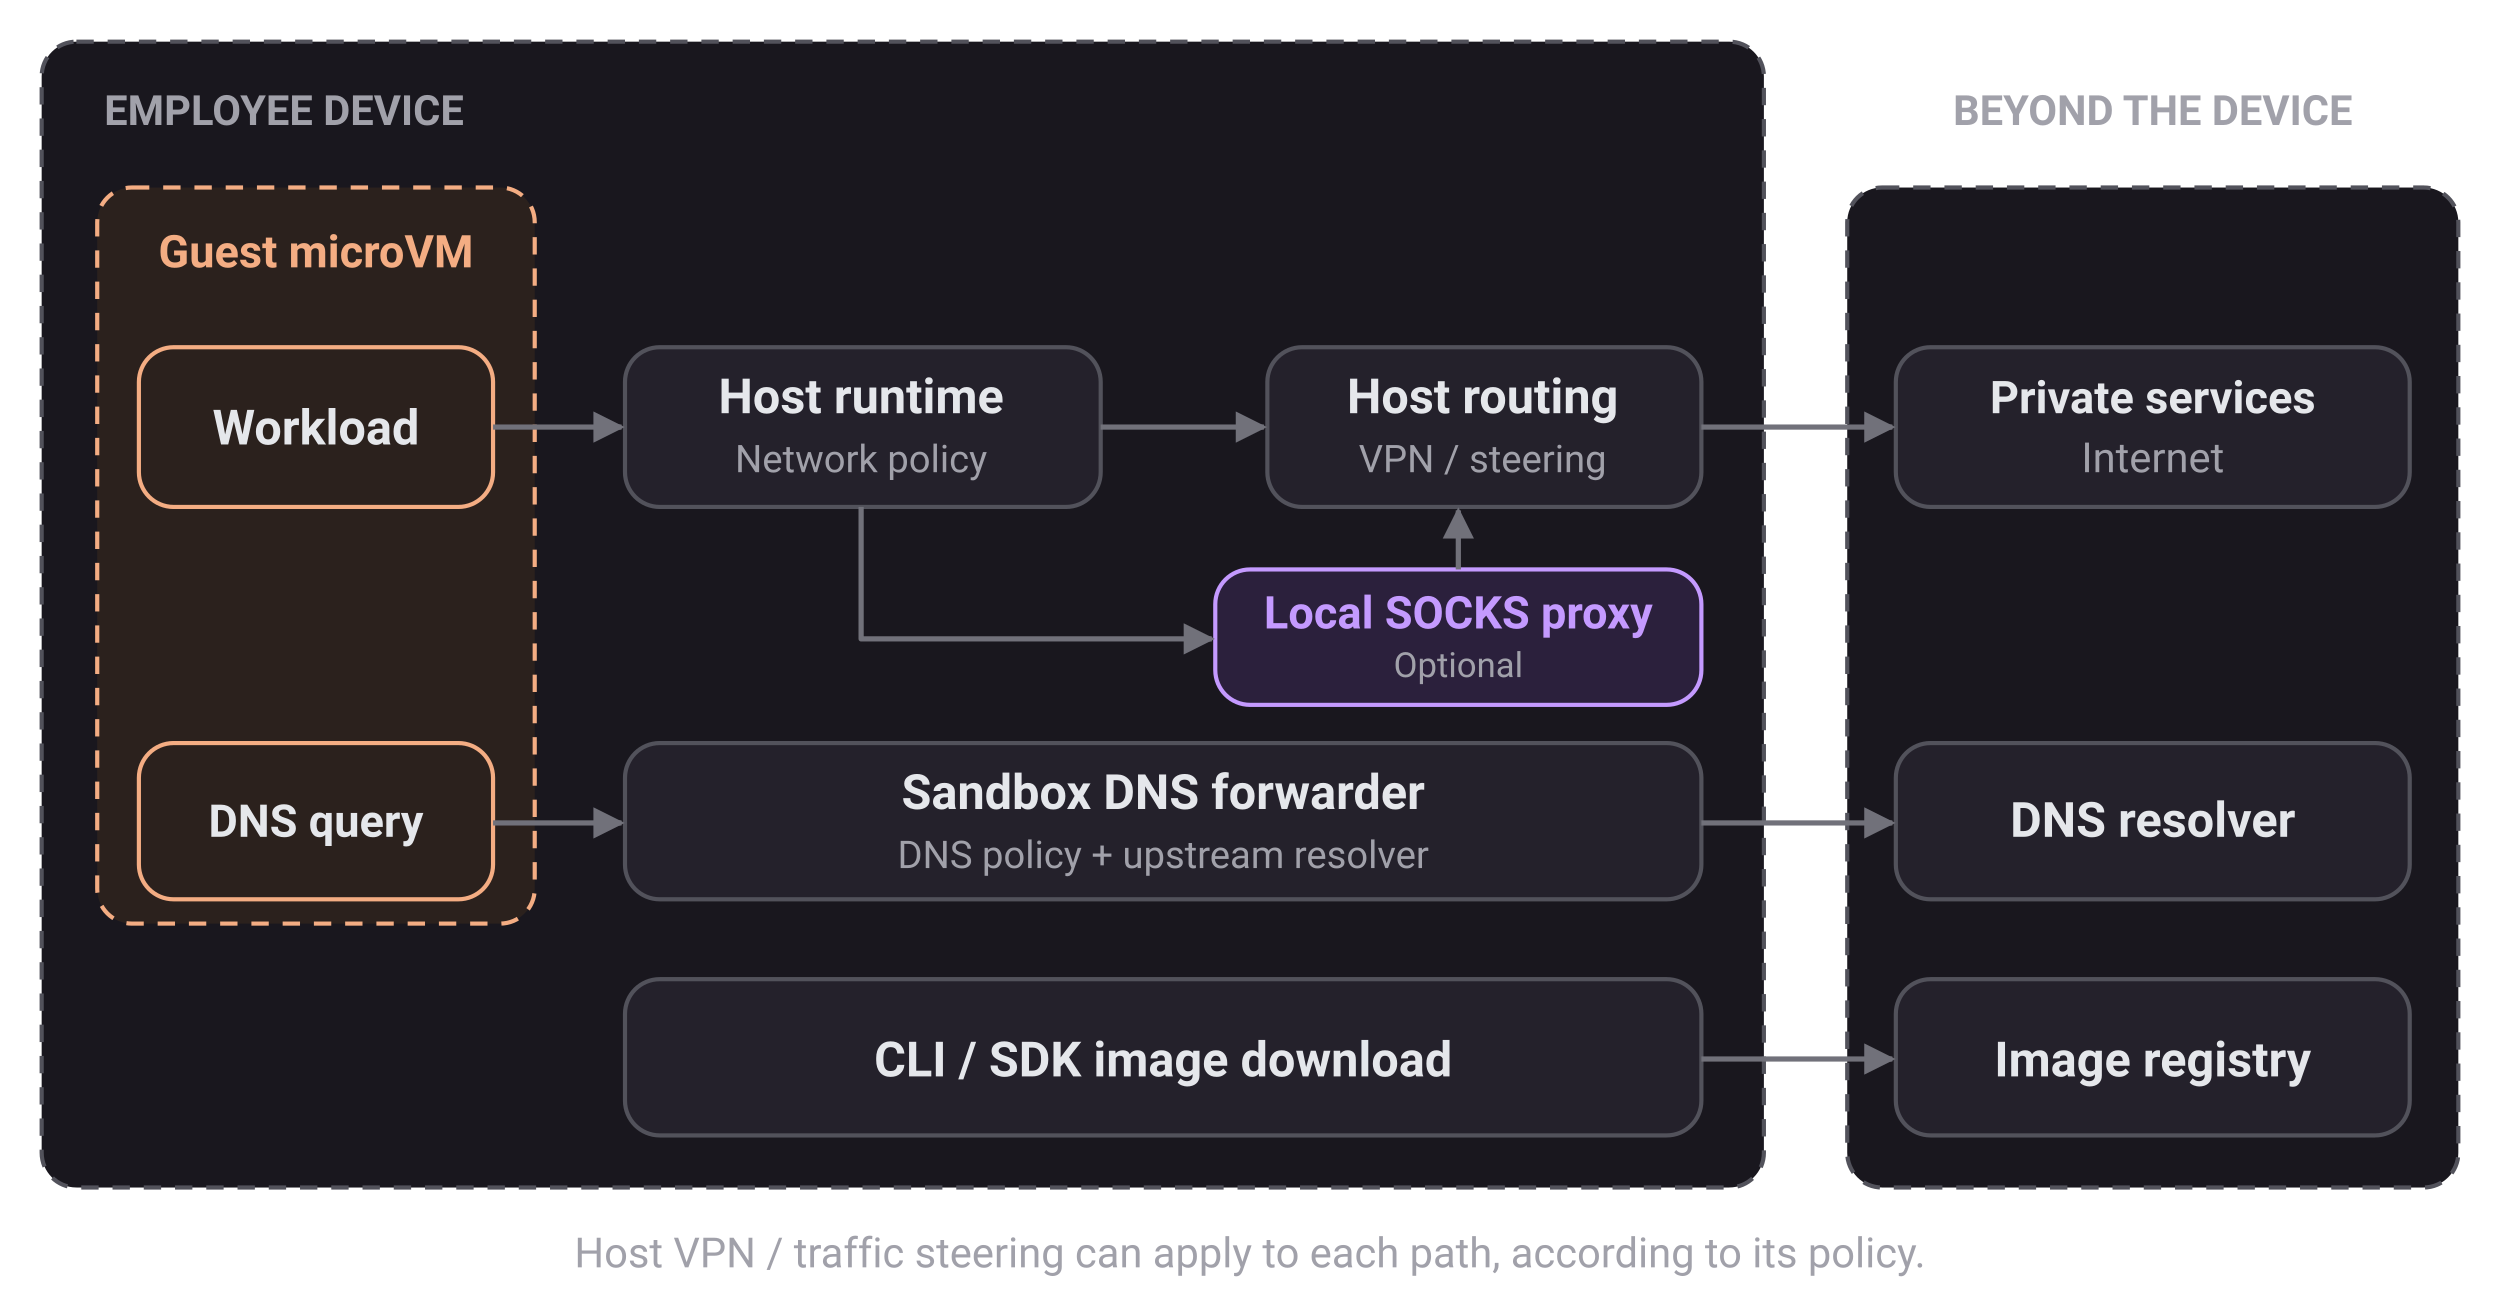
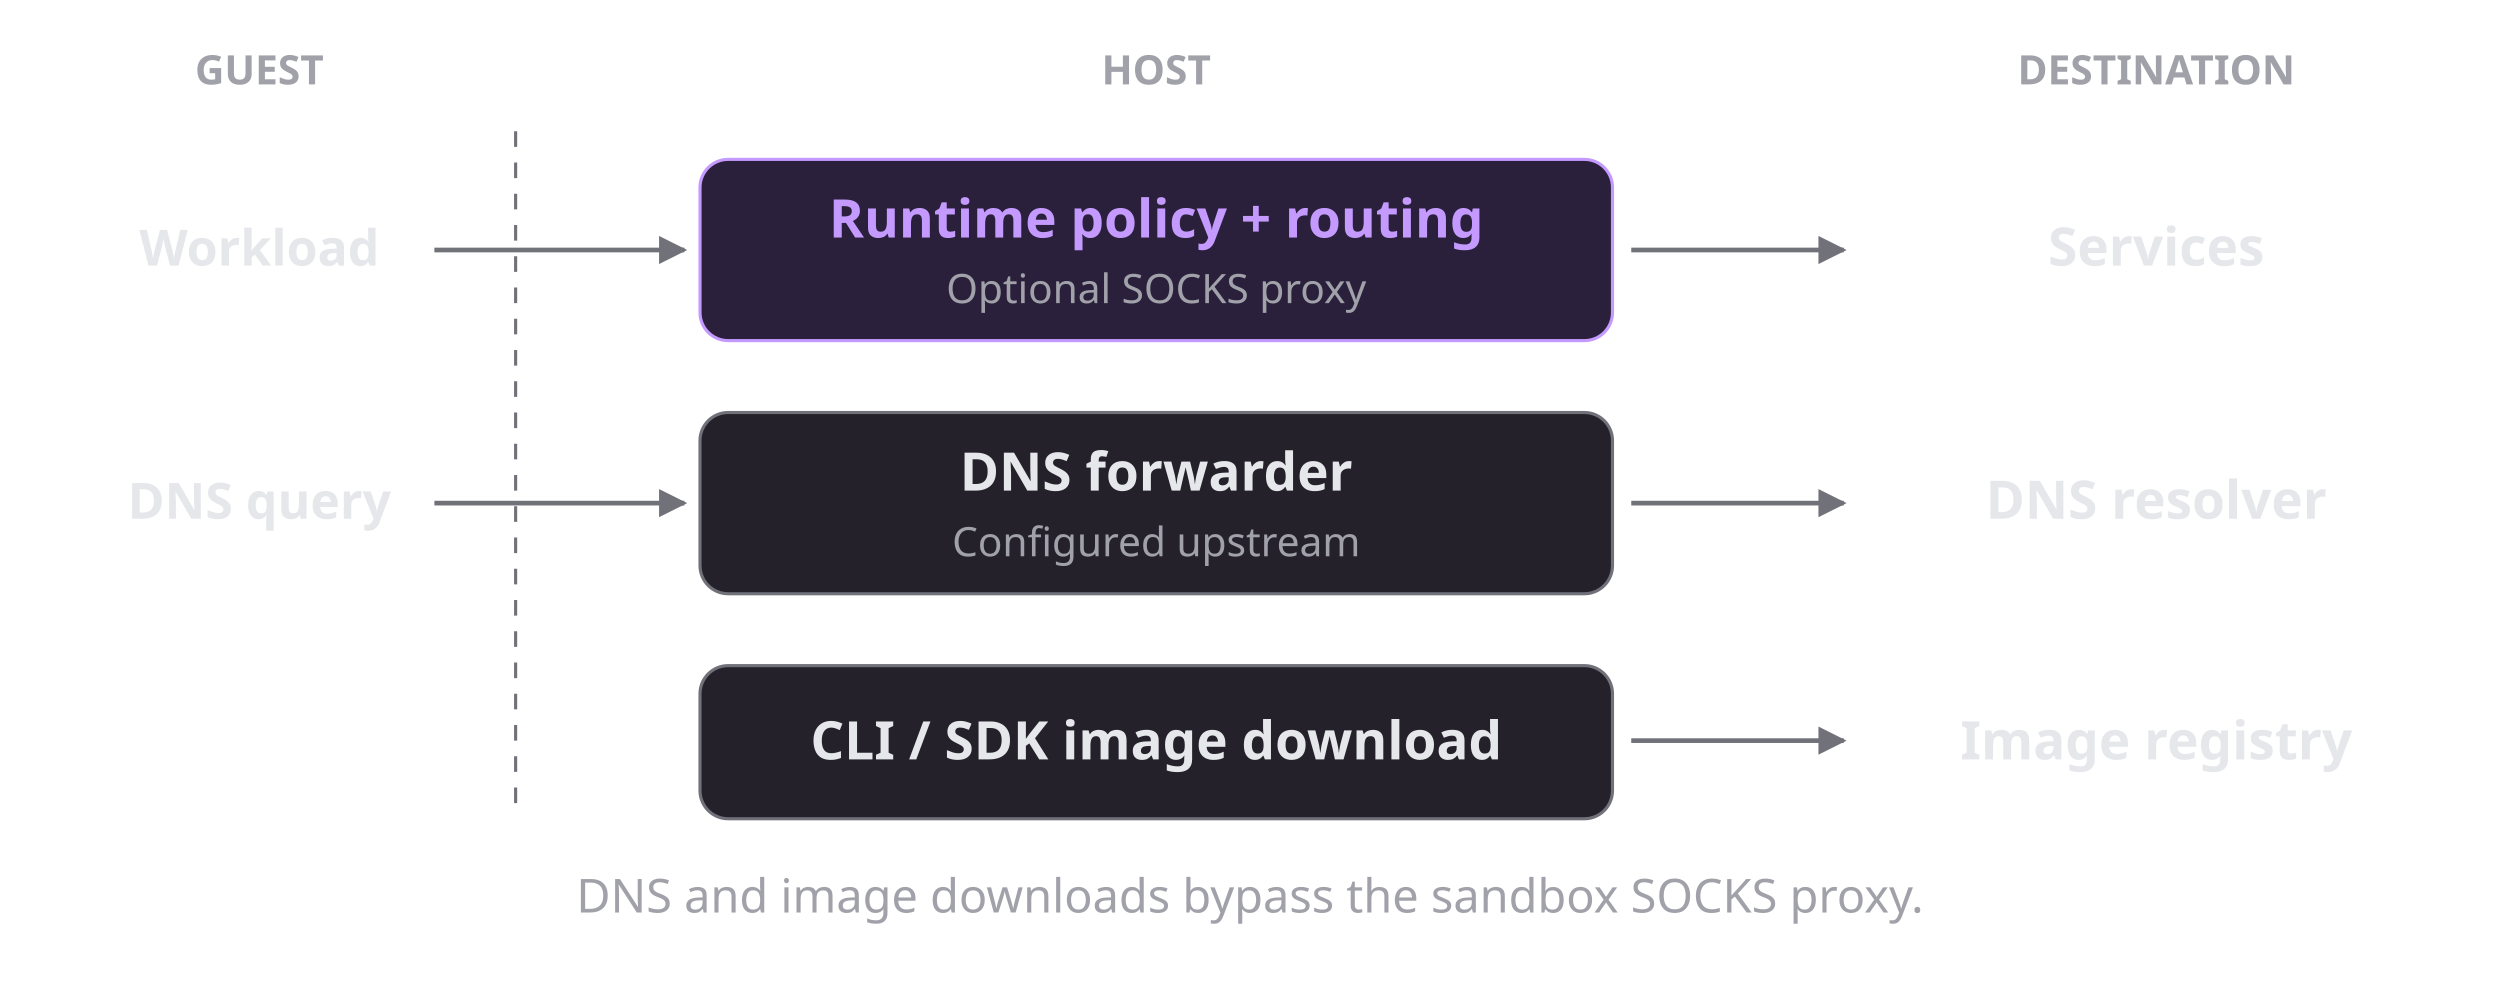
- <svg xmlns="http://www.w3.org/2000/svg" viewBox="0 0 720 374" width="720" role="img" aria-labelledby="title description" font-family="ui-sans-serif, -apple-system, BlinkMacSystemFont, 'Segoe UI', Roboto, Helvetica, Arial, sans-serif">
+ <svg xmlns="http://www.w3.org/2000/svg" viewBox="0 0 800 320" width="800" role="img" aria-labelledby="title description" font-family="ui-sans-serif, system-ui, sans-serif">
  <defs>
-     <marker id="arrow" viewBox="0 0 10 10" refX="9" refY="5" markerWidth="6" markerHeight="6" orient="auto-start-reverse">
-       <path d="M 0 0 L 10 5 L 0 10 z" fill="#71717a" />
+     <marker id="arrow" viewBox="0 0 10 10" refX="9" refY="5" markerWidth="6" markerHeight="6" orient="auto">
+       <path d="M0 0 L10 5 L0 10Z" fill="#71717a" />
    </marker>
  </defs>
-   <rect x="12" y="12" width="496" height="330" rx="10" fill="#19171e" stroke="#52525b" stroke-width="1.2" stroke-dasharray="5 4" />
-   <text x="30" y="36" text-anchor="start" font-size="12" font-weight="600" fill="#a1a1aa">EMPLOYEE DEVICE</text>
-   <rect x="532" y="54" width="176" height="288" rx="10" fill="#19171e" stroke="#52525b" stroke-width="1.2" stroke-dasharray="5 4" />
-   <text x="620" y="36" text-anchor="middle" font-size="12" font-weight="600" fill="#a1a1aa">BEYOND THE DEVICE</text>
-   <rect x="28" y="54" width="126" height="212" rx="10" fill="#2b211d" stroke="#f4ad83" stroke-width="1.2" stroke-dasharray="5 4" />
-   <text x="91" y="77" text-anchor="middle" font-size="13" font-weight="600" fill="#f4ad83">Guest microVM</text>
-   <rect x="40" y="100" width="102" height="46" rx="10" fill="#2b211d" stroke="#f4ad83" stroke-width="1.2" />
-   <text x="91" y="128" text-anchor="middle" font-size="14" font-weight="600" fill="#e5e7eb">Workload</text>
-   <rect x="180" y="100" width="137" height="46" rx="10" fill="#24212b" stroke="#52525b" stroke-width="1.2" />
-   <text x="248" y="119" text-anchor="middle" font-size="14" font-weight="600" fill="#e5e7eb">Host runtime</text>
-   <text x="248" y="136" text-anchor="middle" font-size="11" font-weight="400" fill="#a1a1aa">Network policy</text>
-   <rect x="365" y="100" width="125" height="46" rx="10" fill="#24212b" stroke="#52525b" stroke-width="1.2" />
-   <text x="427" y="119" text-anchor="middle" font-size="14" font-weight="600" fill="#e5e7eb">Host routing</text>
-   <text x="427" y="136" text-anchor="middle" font-size="11" font-weight="400" fill="#a1a1aa">VPN / steering</text>
-   <rect x="350" y="164" width="140" height="39" rx="10" fill="#2b203c" stroke="#c49aff" stroke-width="1.2" />
-   <text x="420" y="181" text-anchor="middle" font-size="13" font-weight="600" fill="#c49aff">Local SOCKS proxy</text>
-   <text x="420" y="195" text-anchor="middle" font-size="10" font-weight="400" fill="#a1a1aa">Optional</text>
-   <rect x="546" y="100" width="148" height="46" rx="10" fill="#24212b" stroke="#52525b" stroke-width="1.2" />
-   <text x="620" y="119" text-anchor="middle" font-size="13" font-weight="600" fill="#e5e7eb">Private services</text>
-   <text x="620" y="136" text-anchor="middle" font-size="12" font-weight="400" fill="#a1a1aa">Internet</text>
-   <rect x="40" y="214" width="102" height="45" rx="10" fill="#2b211d" stroke="#f4ad83" stroke-width="1.2" />
-   <text x="91" y="241" text-anchor="middle" font-size="13" font-weight="600" fill="#e5e7eb">DNS query</text>
-   <rect x="180" y="214" width="310" height="45" rx="10" fill="#24212b" stroke="#52525b" stroke-width="1.2" />
-   <text x="335" y="233" text-anchor="middle" font-size="14" font-weight="600" fill="#e5e7eb">Sandbox DNS forwarder</text>
-   <text x="335" y="250" text-anchor="middle" font-size="11" font-weight="400" fill="#a1a1aa">DNS policy + upstream resolver</text>
-   <rect x="546" y="214" width="148" height="45" rx="10" fill="#24212b" stroke="#52525b" stroke-width="1.2" />
-   <text x="620" y="241" text-anchor="middle" font-size="14" font-weight="600" fill="#e5e7eb">DNS resolver</text>
-   <rect x="180" y="282" width="310" height="45" rx="10" fill="#24212b" stroke="#52525b" stroke-width="1.2" />
-   <text x="335" y="310" text-anchor="middle" font-size="14" font-weight="600" fill="#e5e7eb">CLI / SDK image download</text>
-   <rect x="546" y="282" width="148" height="45" rx="10" fill="#24212b" stroke="#52525b" stroke-width="1.2" />
-   <text x="620" y="310" text-anchor="middle" font-size="14" font-weight="600" fill="#e5e7eb">Image registry</text>
-   <path d="M 142 123 H 179" fill="none" stroke="#71717a" stroke-width="1.5" stroke-linejoin="round" marker-end="url(#arrow)" />
-   <path d="M 317 123 H 364" fill="none" stroke="#71717a" stroke-width="1.5" stroke-linejoin="round" marker-end="url(#arrow)" />
-   <path d="M 248 146 V 184 H 349" fill="none" stroke="#71717a" stroke-width="1.5" stroke-linejoin="round" marker-end="url(#arrow)" />
-   <path d="M 420 164 V 147" fill="none" stroke="#71717a" stroke-width="1.5" stroke-linejoin="round" marker-end="url(#arrow)" />
-   <path d="M 490 123 H 545" fill="none" stroke="#71717a" stroke-width="1.5" stroke-linejoin="round" marker-end="url(#arrow)" />
-   <path d="M 142 237 H 179" fill="none" stroke="#71717a" stroke-width="1.5" stroke-linejoin="round" marker-end="url(#arrow)" />
-   <path d="M 490 237 H 545" fill="none" stroke="#71717a" stroke-width="1.5" stroke-linejoin="round" marker-end="url(#arrow)" />
-   <path d="M 490 305 H 545" fill="none" stroke="#71717a" stroke-width="1.5" stroke-linejoin="round" marker-end="url(#arrow)" />
-   <text x="360" y="365" text-anchor="middle" font-size="12" font-weight="400" fill="#a1a1aa">Host VPN / traffic steering can apply to each path, according to its policy.</text>
+   <text x="83" y="27" text-anchor="middle" font-size="13" font-weight="600" fill="#a1a1aa">GUEST</text>
+   <text x="370" y="27" text-anchor="middle" font-size="13" font-weight="600" fill="#a1a1aa">HOST</text>
+   <text x="690" y="27" text-anchor="middle" font-size="13" font-weight="600" fill="#a1a1aa">DESTINATION</text>
+   <path d="M165 42 V260" stroke="#71717a" stroke-dasharray="5 5" />
+   <text x="83" y="85" text-anchor="middle" font-size="16" font-weight="600" fill="#e5e7eb">Workload</text>
+   <path d="M139 80 L219 80" fill="none" stroke="#71717a" stroke-width="1.5" marker-end="url(#arrow)" />
+   <rect x="224" y="51" width="292" height="58" rx="9" fill="#2b203c" stroke="#c49aff" />
+   <text x="370" y="76" text-anchor="middle" font-size="17" font-weight="600" fill="#c49aff">Runtime policy + routing</text>
+   <text x="370" y="97" text-anchor="middle" font-size="13" font-weight="400" fill="#a1a1aa">Optional SOCKS proxy</text>
+   <path d="M522 80 L590 80" fill="none" stroke="#71717a" stroke-width="1.5" marker-end="url(#arrow)" />
+   <text x="690" y="85" text-anchor="middle" font-size="17" font-weight="600" fill="#e5e7eb">Services</text>
+   <text x="83" y="166" text-anchor="middle" font-size="16" font-weight="600" fill="#e5e7eb">DNS query</text>
+   <path d="M139 161 L219 161" fill="none" stroke="#71717a" stroke-width="1.5" marker-end="url(#arrow)" />
+   <rect x="224" y="132" width="292" height="58" rx="9" fill="#24212b" stroke="#71717a" />
+   <text x="370" y="157" text-anchor="middle" font-size="17" font-weight="600" fill="#e5e7eb">DNS forwarder</text>
+   <text x="370" y="178" text-anchor="middle" font-size="13" font-weight="400" fill="#a1a1aa">Configured upstream</text>
+   <path d="M522 161 L590 161" fill="none" stroke="#71717a" stroke-width="1.5" marker-end="url(#arrow)" />
+   <text x="690" y="166" text-anchor="middle" font-size="17" font-weight="600" fill="#e5e7eb">DNS resolver</text>
+   <rect x="224" y="213" width="292" height="49" rx="9" fill="#24212b" stroke="#71717a" />
+   <text x="370" y="243" text-anchor="middle" font-size="17" font-weight="600" fill="#e5e7eb">CLI / SDK image download</text>
+   <path d="M522 237 L590 237" fill="none" stroke="#71717a" stroke-width="1.5" marker-end="url(#arrow)" />
+   <text x="690" y="243" text-anchor="middle" font-size="17" font-weight="600" fill="#e5e7eb">Image registry</text>
+   <text x="400" y="292" text-anchor="middle" font-size="15" font-weight="400" fill="#a1a1aa">DNS and image downloads bypass the sandbox SOCKS proxy.</text>
</svg>
